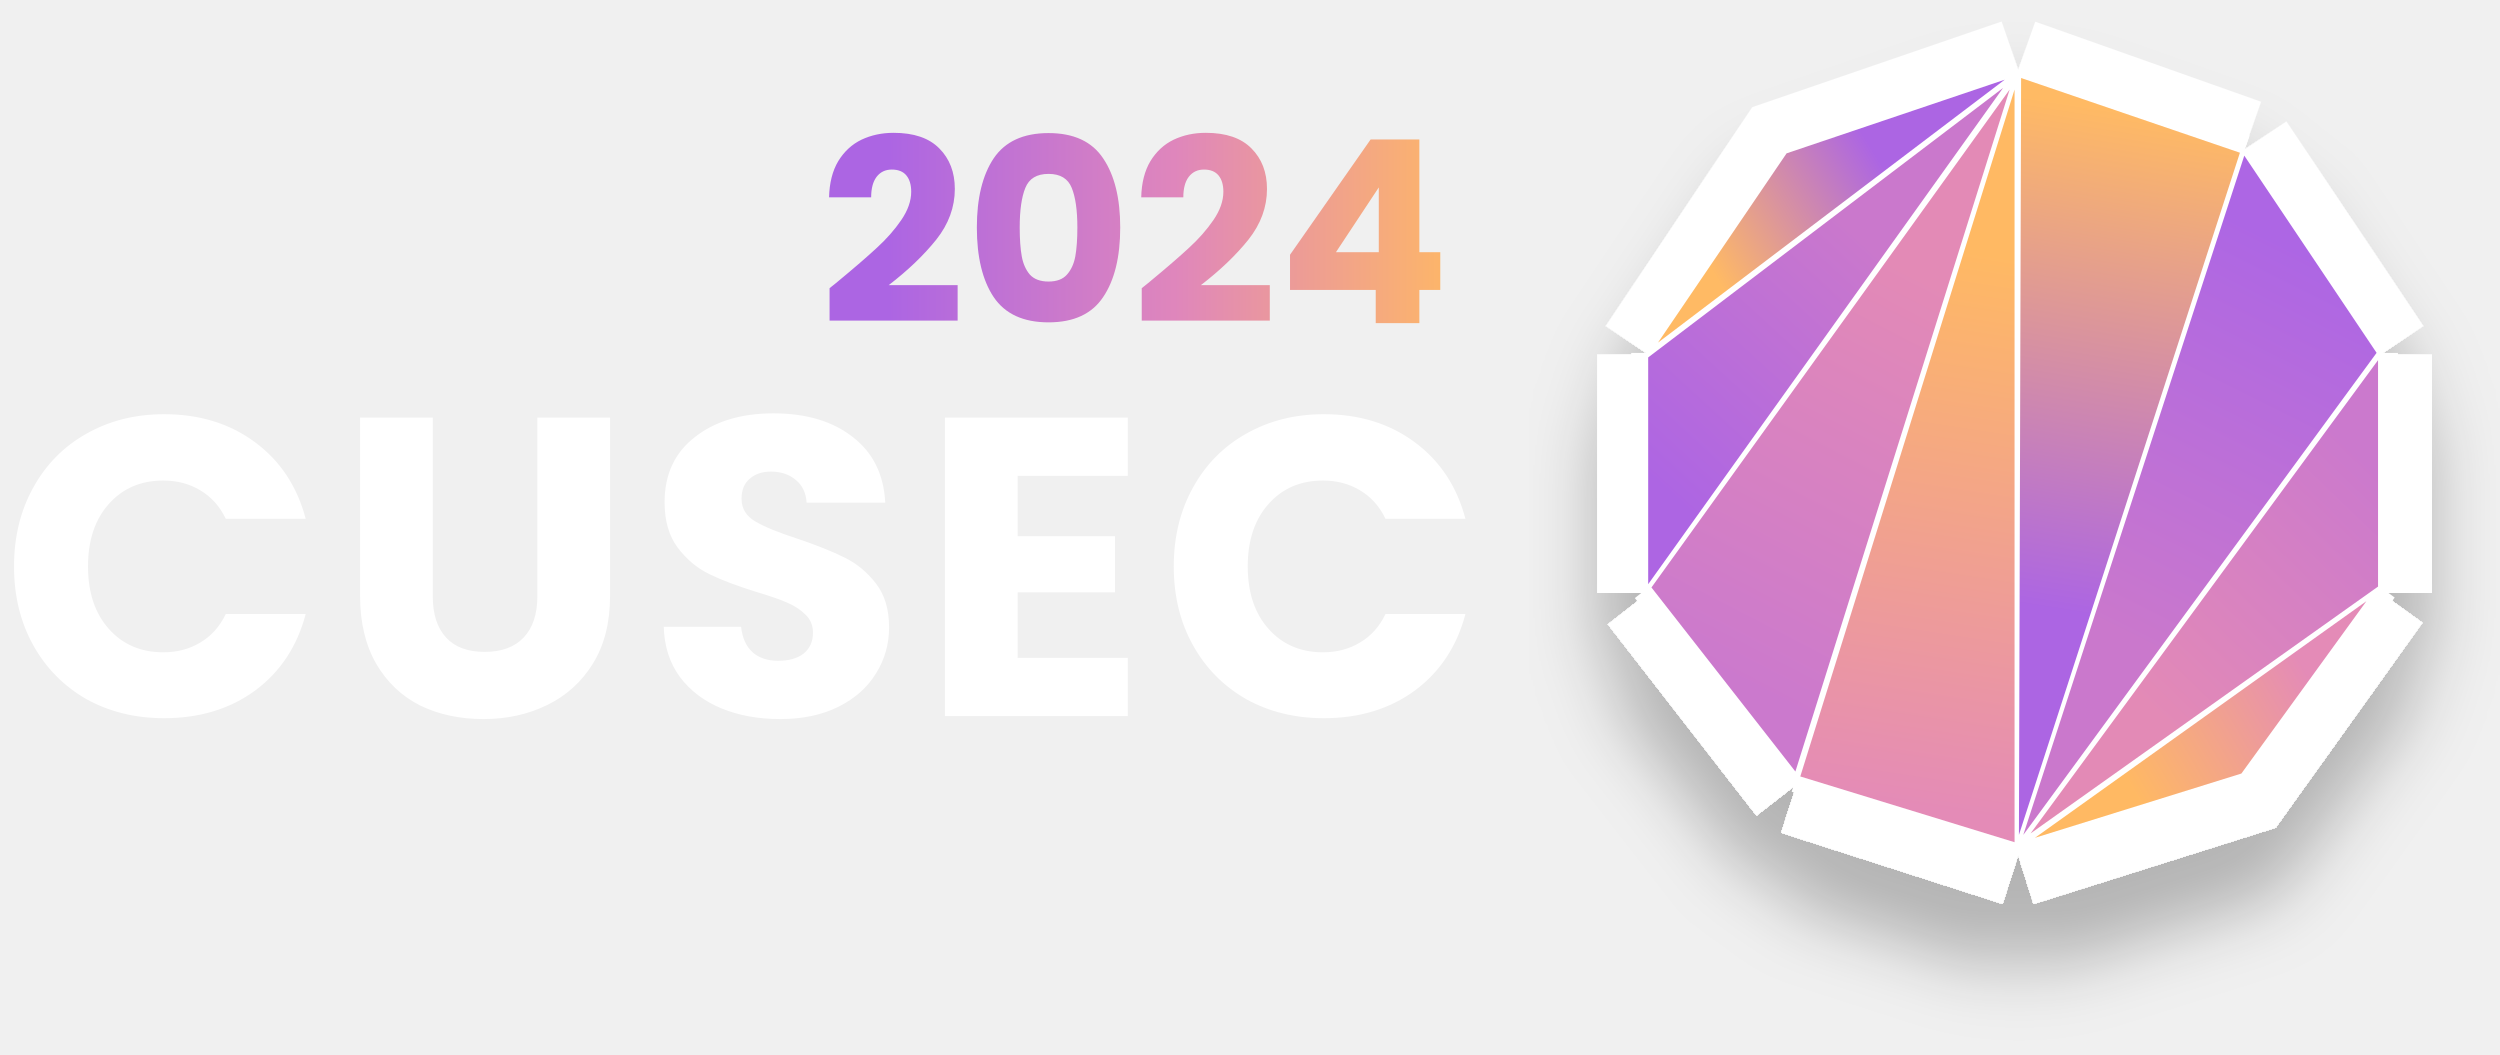
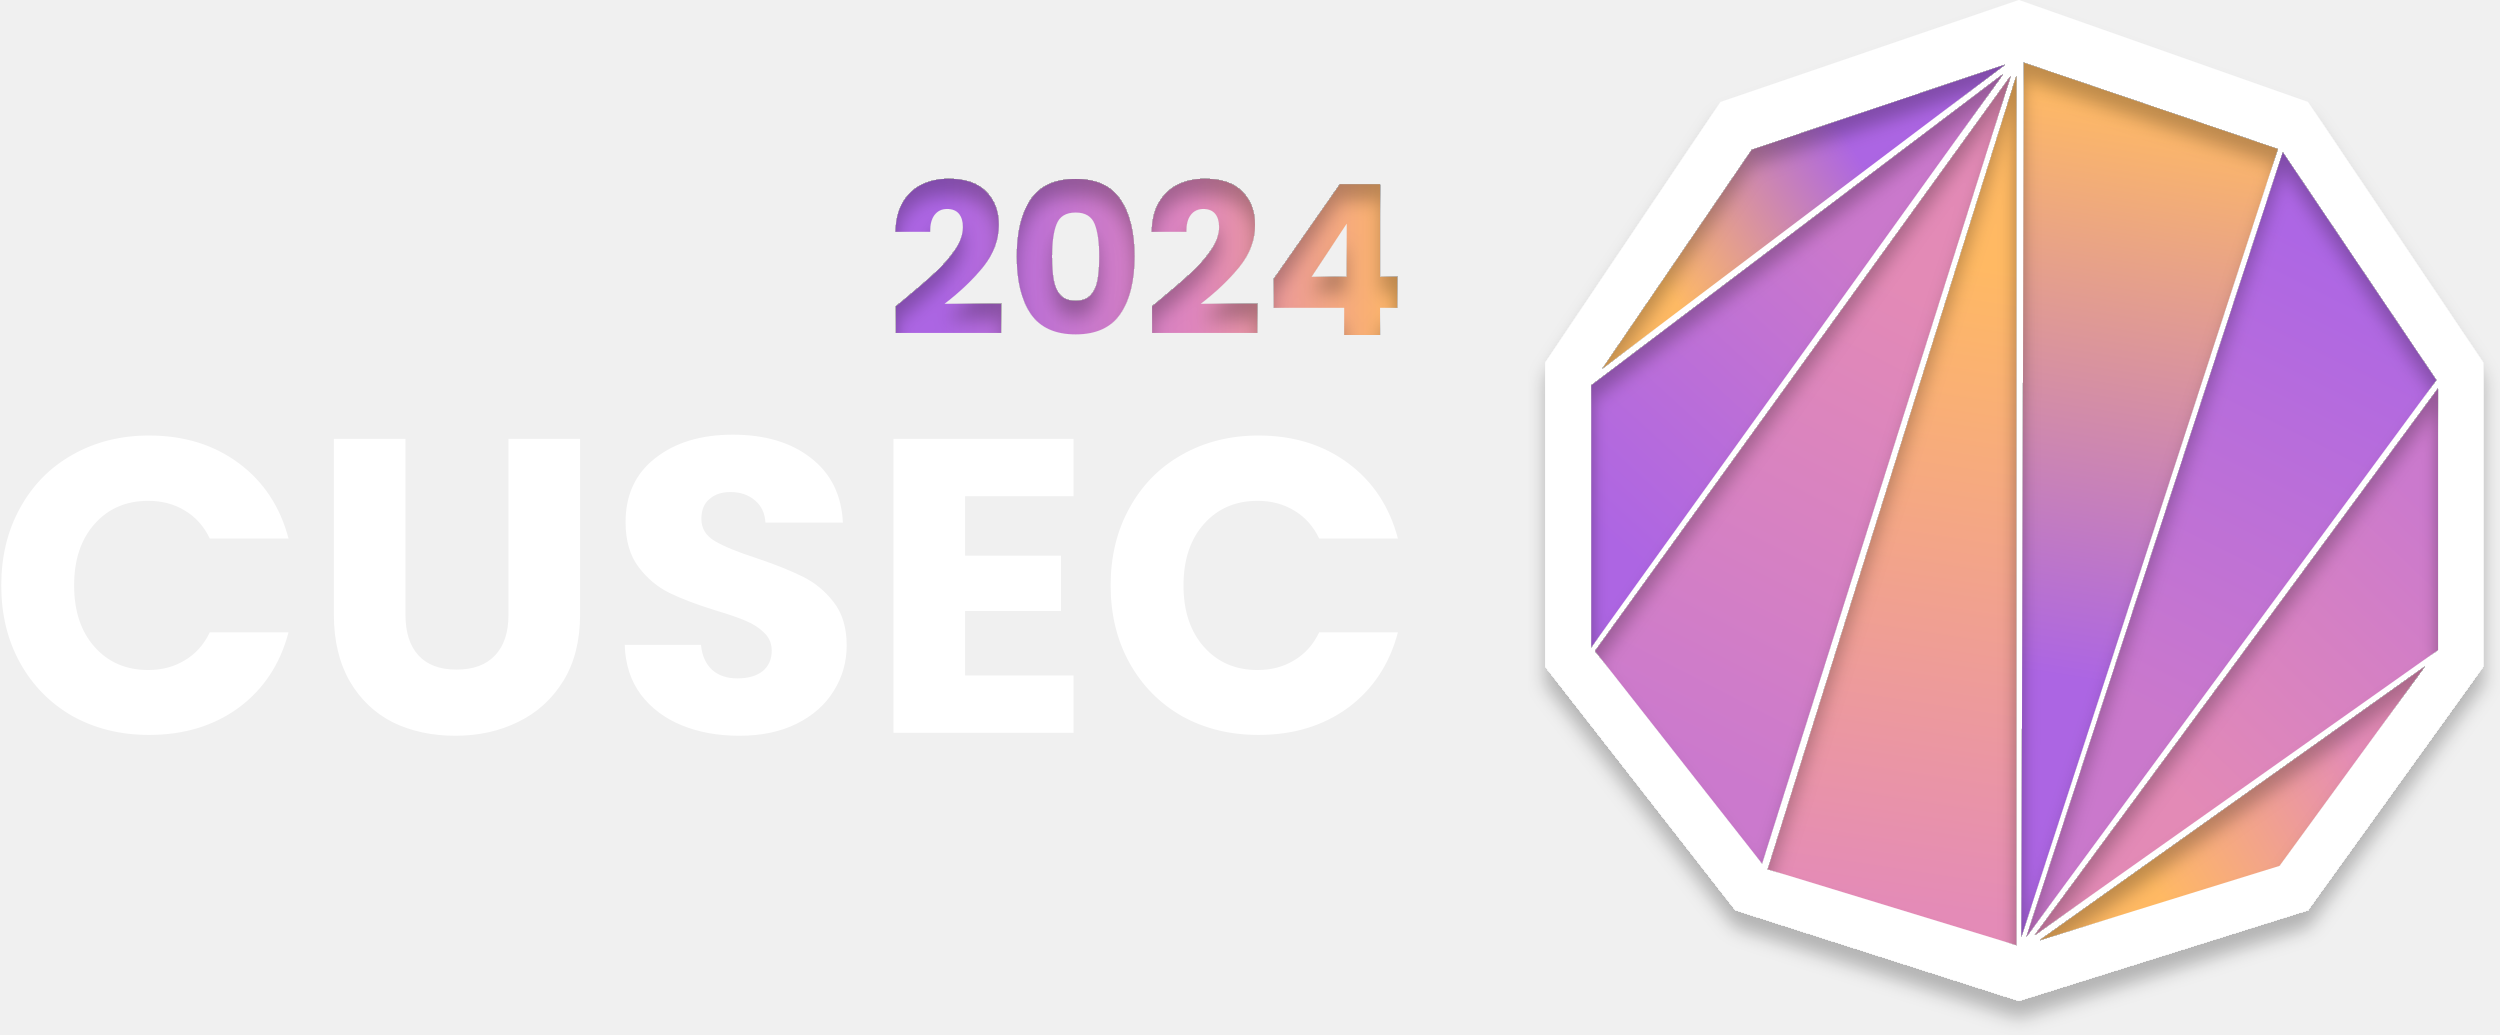
- <svg xmlns="http://www.w3.org/2000/svg" width="147" height="62" viewBox="0 0 147 62" fill="none">
-   <path d="M0.825 33.306C0.825 31.572 1.2 30.03 1.95 28.68C2.7 27.314 3.742 26.256 5.075 25.506C6.425 24.739 7.95 24.355 9.65 24.355C11.733 24.355 13.517 24.905 15 26.006C16.483 27.105 17.475 28.605 17.975 30.506H13.275C12.925 29.772 12.425 29.214 11.775 28.831C11.142 28.447 10.417 28.256 9.6 28.256C8.283 28.256 7.217 28.714 6.4 29.631C5.583 30.547 5.175 31.772 5.175 33.306C5.175 34.839 5.583 36.064 6.4 36.98C7.217 37.897 8.283 38.355 9.6 38.355C10.417 38.355 11.142 38.164 11.775 37.781C12.425 37.397 12.925 36.839 13.275 36.105H17.975C17.475 38.005 16.483 39.505 15 40.605C13.517 41.689 11.733 42.23 9.65 42.23C7.95 42.23 6.425 41.855 5.075 41.105C3.742 40.339 2.7 39.281 1.95 37.931C1.2 36.581 0.825 35.039 0.825 33.306ZM25.447 24.555V35.056C25.447 36.105 25.705 36.914 26.222 37.48C26.739 38.047 27.497 38.331 28.497 38.331C29.497 38.331 30.264 38.047 30.797 37.48C31.33 36.914 31.597 36.105 31.597 35.056V24.555H35.872V35.031C35.872 36.597 35.539 37.922 34.872 39.005C34.205 40.089 33.305 40.906 32.172 41.456C31.055 42.005 29.805 42.281 28.422 42.281C27.039 42.281 25.797 42.014 24.697 41.48C23.614 40.931 22.755 40.114 22.122 39.031C21.489 37.931 21.172 36.597 21.172 35.031V24.555H25.447ZM45.878 42.281C44.594 42.281 43.444 42.072 42.428 41.656C41.411 41.239 40.594 40.622 39.978 39.806C39.378 38.989 39.061 38.005 39.028 36.855H43.578C43.645 37.505 43.87 38.005 44.253 38.355C44.636 38.689 45.136 38.855 45.753 38.855C46.386 38.855 46.886 38.714 47.253 38.431C47.62 38.13 47.803 37.722 47.803 37.206C47.803 36.772 47.653 36.414 47.353 36.13C47.069 35.847 46.711 35.614 46.278 35.431C45.861 35.247 45.261 35.039 44.478 34.806C43.344 34.456 42.419 34.105 41.703 33.755C40.986 33.406 40.37 32.889 39.853 32.206C39.336 31.522 39.078 30.631 39.078 29.53C39.078 27.897 39.669 26.622 40.853 25.706C42.036 24.772 43.578 24.305 45.478 24.305C47.411 24.305 48.969 24.772 50.153 25.706C51.336 26.622 51.969 27.905 52.053 29.555H47.428C47.395 28.989 47.186 28.547 46.803 28.23C46.419 27.897 45.928 27.73 45.328 27.73C44.811 27.73 44.395 27.872 44.078 28.155C43.761 28.422 43.603 28.814 43.603 29.331C43.603 29.897 43.87 30.339 44.403 30.655C44.936 30.972 45.77 31.314 46.903 31.68C48.036 32.064 48.953 32.431 49.653 32.781C50.37 33.13 50.986 33.639 51.503 34.306C52.02 34.972 52.278 35.831 52.278 36.88C52.278 37.88 52.02 38.789 51.503 39.605C51.003 40.422 50.27 41.072 49.303 41.556C48.336 42.039 47.194 42.281 45.878 42.281ZM59.838 27.98V31.53H65.563V34.831H59.838V38.681H66.313V42.105H55.563V24.555H66.313V27.98H59.838ZM69.017 33.306C69.017 31.572 69.392 30.03 70.142 28.68C70.892 27.314 71.934 26.256 73.267 25.506C74.617 24.739 76.142 24.355 77.842 24.355C79.925 24.355 81.709 24.905 83.192 26.006C84.675 27.105 85.667 28.605 86.167 30.506H81.467C81.117 29.772 80.617 29.214 79.967 28.831C79.334 28.447 78.609 28.256 77.792 28.256C76.475 28.256 75.409 28.714 74.592 29.631C73.775 30.547 73.367 31.772 73.367 33.306C73.367 34.839 73.775 36.064 74.592 36.98C75.409 37.897 76.475 38.355 77.792 38.355C78.609 38.355 79.334 38.164 79.967 37.781C80.617 37.397 81.117 36.839 81.467 36.105H86.167C85.667 38.005 84.675 39.505 83.192 40.605C81.709 41.689 79.925 42.23 77.842 42.23C76.142 42.23 74.617 41.855 73.267 41.105C71.934 40.339 70.892 39.281 70.142 37.931C69.392 36.581 69.017 35.039 69.017 33.306Z" fill="white" />
-   <path d="M48.779 16.945C49.119 16.675 49.274 16.55 49.244 16.57C50.224 15.76 50.994 15.095 51.554 14.575C52.124 14.055 52.604 13.51 52.994 12.94C53.384 12.37 53.579 11.815 53.579 11.275C53.579 10.865 53.484 10.545 53.294 10.315C53.104 10.085 52.819 9.97 52.439 9.97C52.059 9.97 51.759 10.115 51.539 10.405C51.329 10.685 51.224 11.085 51.224 11.605H48.749C48.769 10.755 48.949 10.045 49.289 9.475C49.639 8.905 50.094 8.485 50.654 8.215C51.224 7.945 51.854 7.81 52.544 7.81C53.734 7.81 54.629 8.115 55.229 8.725C55.839 9.335 56.144 10.13 56.144 11.11C56.144 12.18 55.779 13.175 55.049 14.095C54.319 15.005 53.389 15.895 52.259 16.765H56.309V18.85H48.779V16.945ZM57.439 13.375C57.439 11.655 57.769 10.3 58.429 9.31C59.099 8.32 60.174 7.825 61.654 7.825C63.134 7.825 64.204 8.32 64.864 9.31C65.534 10.3 65.869 11.655 65.869 13.375C65.869 15.115 65.534 16.48 64.864 17.47C64.204 18.46 63.134 18.955 61.654 18.955C60.174 18.955 59.099 18.46 58.429 17.47C57.769 16.48 57.439 15.115 57.439 13.375ZM63.349 13.375C63.349 12.365 63.239 11.59 63.019 11.05C62.799 10.5 62.344 10.225 61.654 10.225C60.964 10.225 60.509 10.5 60.289 11.05C60.069 11.59 59.959 12.365 59.959 13.375C59.959 14.055 59.999 14.62 60.079 15.07C60.159 15.51 60.319 15.87 60.559 16.15C60.809 16.42 61.174 16.555 61.654 16.555C62.134 16.555 62.494 16.42 62.734 16.15C62.984 15.87 63.149 15.51 63.229 15.07C63.309 14.62 63.349 14.055 63.349 13.375ZM67.134 16.945C67.474 16.675 67.629 16.55 67.599 16.57C68.579 15.76 69.349 15.095 69.909 14.575C70.479 14.055 70.959 13.51 71.349 12.94C71.739 12.37 71.934 11.815 71.934 11.275C71.934 10.865 71.839 10.545 71.649 10.315C71.459 10.085 71.174 9.97 70.794 9.97C70.414 9.97 70.114 10.115 69.894 10.405C69.684 10.685 69.579 11.085 69.579 11.605H67.104C67.124 10.755 67.304 10.045 67.644 9.475C67.994 8.905 68.449 8.485 69.009 8.215C69.579 7.945 70.209 7.81 70.899 7.81C72.089 7.81 72.984 8.115 73.584 8.725C74.194 9.335 74.499 10.13 74.499 11.11C74.499 12.18 74.134 13.175 73.404 14.095C72.674 15.005 71.744 15.895 70.614 16.765H74.664V18.85H67.134V16.945ZM75.853 17.05V14.98L80.593 8.2H83.458V14.83H84.688V17.05H83.458V19H80.893V17.05H75.853ZM81.073 11.02L78.553 14.83H81.073V11.02Z" fill="url(#paint0_linear_399_4699)" />
-   <g filter="url(#filter0_d_399_4699)">
-     <path d="M118.67 50.294L105.65 46.111L96.913 34.869V20.838L104.965 8.812L118.67 4.105L131.948 8.812L140 20.838V34.869L131.948 46.111L118.67 50.294Z" fill="white" />
-     <path d="M118.67 4.105V50.294M118.67 4.105L105.65 46.111M118.67 4.105L96.913 34.869M118.67 4.105L96.913 20.838M118.67 4.105L104.965 8.812L96.913 20.838M118.67 4.105L131.948 8.812M118.67 50.294L105.65 46.111M118.67 50.294L131.948 46.111L140 34.869M118.67 50.294L140 34.869M118.67 50.294L140 20.838M118.67 50.294L131.948 8.812M105.65 46.111L96.913 34.869M96.913 34.869V20.838M140 34.869V20.838M140 20.838L131.948 8.812" stroke="white" stroke-width="6" />
+ <svg xmlns="http://www.w3.org/2000/svg" width="597" height="247" viewBox="0 0 597 247" fill="none">
+   <g filter="url(#filter0_d_483_5280)">
+     <path d="M482.113 239L414.423 217.355L369 159.183V86.581L410.861 24.351L482.113 0L551.139 24.351L593 86.581V159.183L551.139 217.355L482.113 239Z" fill="white" />
  </g>
-   <path d="M118.67 49.715L105.65 45.602L96.913 34.547V20.751L104.965 8.926L118.67 4.299L131.948 8.926L140 20.751V34.547L131.948 45.602L118.67 49.715Z" fill="white" />
-   <path d="M118.67 4.299V49.715M118.67 4.299L105.65 45.602M118.67 4.299L96.913 34.547M118.67 4.299L96.913 20.751M118.67 4.299L104.965 8.926L96.913 20.751M118.67 4.299L131.948 8.926M118.67 49.715L105.65 45.602M118.67 49.715L131.948 45.602L140 34.547M118.67 49.715L140 34.547M118.67 49.715L140 20.751M118.67 49.715L131.948 8.926M105.65 45.602L96.913 34.547M96.913 34.547V20.751M140 34.547V20.751M140 20.751L131.948 8.926" stroke="white" stroke-width="2" />
-   <path d="M105.857 45.656L118.456 5.265V49.522L105.857 45.656Z" fill="url(#paint1_linear_399_4699)" />
-   <path d="M105.569 45.366L97.105 34.543L118.168 5.265L105.569 45.366Z" fill="url(#paint2_linear_399_4699)" />
-   <path d="M96.913 34.351V21.016L117.783 5.168L96.913 34.351Z" fill="url(#paint3_linear_399_4699)" />
-   <path d="M105.051 9.017L97.49 20.146L117.879 4.685L105.051 9.017Z" fill="url(#paint4_linear_399_4699)" />
-   <path d="M131.707 8.98L118.713 49.092L118.841 4.588L131.707 8.98Z" fill="url(#paint5_linear_399_4699)" />
-   <path d="M131.964 9.152L139.744 20.747L118.969 49.092L131.964 9.152Z" fill="url(#paint6_linear_399_4699)" />
-   <path d="M139.829 21.177L139.829 34.49L119.397 49.006L139.829 21.177Z" fill="url(#paint7_linear_399_4699)" />
-   <path d="M131.793 45.484L139.145 35.349L119.653 49.264L131.793 45.484Z" fill="url(#paint8_linear_399_4699)" />
+   <g filter="url(#filter1_i_483_5280)">
+     <path d="M213.95 73.15C215.083 72.25 215.6 71.833 215.5 71.9C218.767 69.2 221.333 66.983 223.2 65.25C225.1 63.517 226.7 61.7 228 59.8C229.3 57.9 229.95 56.05 229.95 54.25C229.95 52.883 229.633 51.817 229 51.05C228.367 50.283 227.417 49.9 226.15 49.9C224.883 49.9 223.883 50.383 223.15 51.35C222.45 52.283 222.1 53.617 222.1 55.35H213.85C213.917 52.517 214.517 50.15 215.65 48.25C216.817 46.35 218.333 44.95 220.2 44.05C222.1 43.15 224.2 42.7 226.5 42.7C230.467 42.7 233.45 43.717 235.45 45.75C237.483 47.783 238.5 50.433 238.5 53.7C238.5 57.267 237.283 60.583 234.85 63.65C232.417 66.683 229.317 69.65 225.55 72.55H239.05V79.5H213.95V73.15ZM242.814 61.25C242.814 55.517 243.914 51 246.114 47.7C248.348 44.4 251.931 42.75 256.864 42.75C261.798 42.75 265.364 44.4 267.564 47.7C269.798 51 270.914 55.517 270.914 61.25C270.914 67.05 269.798 71.6 267.564 74.9C265.364 78.2 261.798 79.85 256.864 79.85C251.931 79.85 248.348 78.2 246.114 74.9C243.914 71.6 242.814 67.05 242.814 61.25ZM262.514 61.25C262.514 57.883 262.148 55.3 261.414 53.5C260.681 51.667 259.164 50.75 256.864 50.75C254.564 50.75 253.048 51.667 252.314 53.5C251.581 55.3 251.214 57.883 251.214 61.25C251.214 63.517 251.348 65.4 251.614 66.9C251.881 68.367 252.414 69.567 253.214 70.5C254.048 71.4 255.264 71.85 256.864 71.85C258.464 71.85 259.664 71.4 260.464 70.5C261.298 69.567 261.848 68.367 262.114 66.9C262.381 65.4 262.514 63.517 262.514 61.25ZM275.132 73.15C276.265 72.25 276.782 71.833 276.682 71.9C279.948 69.2 282.515 66.983 284.382 65.25C286.282 63.517 287.882 61.7 289.182 59.8C290.482 57.9 291.132 56.05 291.132 54.25C291.132 52.883 290.815 51.817 290.182 51.05C289.548 50.283 288.598 49.9 287.332 49.9C286.065 49.9 285.065 50.383 284.332 51.35C283.632 52.283 283.282 53.617 283.282 55.35H275.032C275.098 52.517 275.698 50.15 276.832 48.25C277.998 46.35 279.515 44.95 281.382 44.05C283.282 43.15 285.382 42.7 287.682 42.7C291.648 42.7 294.632 43.717 296.632 45.75C298.665 47.783 299.682 50.433 299.682 53.7C299.682 57.267 298.465 60.583 296.032 63.65C293.598 66.683 290.498 69.65 286.732 72.55H300.232V79.5H275.132V73.15ZM304.196 73.5V66.6L319.996 44H329.546V66.1H333.646V73.5H329.546V80H320.996V73.5H304.196ZM321.596 53.4L313.196 66.1H321.596V53.4Z" fill="url(#paint0_linear_483_5280)" />
+   </g>
+   <path d="M0.3 139.8C0.3 132.867 1.8 126.7 4.8 121.3C7.8 115.833 11.967 111.6 17.3 108.6C22.7 105.533 28.8 104 35.6 104C43.933 104 51.067 106.2 57 110.6C62.933 115 66.9 121 68.9 128.6H50.1C48.7 125.667 46.7 123.433 44.1 121.9C41.567 120.367 38.667 119.6 35.4 119.6C30.133 119.6 25.867 121.433 22.6 125.1C19.333 128.767 17.7 133.667 17.7 139.8C17.7 145.933 19.333 150.833 22.6 154.5C25.867 158.167 30.133 160 35.4 160C38.667 160 41.567 159.233 44.1 157.7C46.7 156.167 48.7 153.933 50.1 151H68.9C66.9 158.6 62.933 164.6 57 169C51.067 173.333 43.933 175.5 35.6 175.5C28.8 175.5 22.7 174 17.3 171C11.967 167.933 7.8 163.7 4.8 158.3C1.8 152.9 0.3 146.733 0.3 139.8ZM96.826 104.8V146.8C96.826 151 97.859 154.233 99.926 156.5C101.993 158.767 105.026 159.9 109.026 159.9C113.026 159.9 116.093 158.767 118.226 156.5C120.359 154.233 121.426 151 121.426 146.8V104.8H138.526V146.7C138.526 152.967 137.193 158.267 134.526 162.6C131.859 166.933 128.259 170.2 123.726 172.4C119.259 174.6 114.259 175.7 108.726 175.7C103.193 175.7 98.226 174.633 93.826 172.5C89.493 170.3 86.059 167.033 83.526 162.7C80.993 158.3 79.726 152.967 79.726 146.7V104.8H96.826ZM176.588 175.7C171.454 175.7 166.854 174.867 162.788 173.2C158.721 171.533 155.454 169.067 152.988 165.8C150.588 162.533 149.321 158.6 149.188 154H167.388C167.654 156.6 168.554 158.6 170.088 160C171.621 161.333 173.621 162 176.088 162C178.621 162 180.621 161.433 182.088 160.3C183.554 159.1 184.288 157.467 184.288 155.4C184.288 153.667 183.688 152.233 182.488 151.1C181.354 149.967 179.921 149.033 178.188 148.3C176.521 147.567 174.121 146.733 170.988 145.8C166.454 144.4 162.754 143 159.888 141.6C157.021 140.2 154.554 138.133 152.488 135.4C150.421 132.667 149.388 129.1 149.388 124.7C149.388 118.167 151.754 113.067 156.488 109.4C161.221 105.667 167.388 103.8 174.988 103.8C182.721 103.8 188.954 105.667 193.688 109.4C198.421 113.067 200.954 118.2 201.288 124.8H182.788C182.654 122.533 181.821 120.767 180.288 119.5C178.754 118.167 176.788 117.5 174.388 117.5C172.321 117.5 170.654 118.067 169.388 119.2C168.121 120.267 167.488 121.833 167.488 123.9C167.488 126.167 168.554 127.933 170.688 129.2C172.821 130.467 176.154 131.833 180.688 133.3C185.221 134.833 188.888 136.3 191.688 137.7C194.554 139.1 197.021 141.133 199.088 143.8C201.154 146.467 202.188 149.9 202.188 154.1C202.188 158.1 201.154 161.733 199.088 165C197.088 168.267 194.154 170.867 190.288 172.8C186.421 174.733 181.854 175.7 176.588 175.7ZM230.465 118.5V132.7H253.365V145.9H230.465V161.3H256.365V175H213.365V104.8H256.365V118.5H230.465ZM265.221 139.8C265.221 132.867 266.721 126.7 269.721 121.3C272.721 115.833 276.887 111.6 282.221 108.6C287.621 105.533 293.721 104 300.521 104C308.854 104 315.987 106.2 321.921 110.6C327.854 115 331.821 121 333.821 128.6H315.021C313.621 125.667 311.621 123.433 309.021 121.9C306.487 120.367 303.587 119.6 300.321 119.6C295.054 119.6 290.787 121.433 287.521 125.1C284.254 128.767 282.621 133.667 282.621 139.8C282.621 145.933 284.254 150.833 287.521 154.5C290.787 158.167 295.054 160 300.321 160C303.587 160 306.487 159.233 309.021 157.7C311.621 156.167 313.621 153.933 315.021 151H333.821C331.821 158.6 327.854 164.6 321.921 169C315.987 173.333 308.854 175.5 300.521 175.5C293.721 175.5 287.621 174 282.221 171C276.887 167.933 272.721 163.7 269.721 158.3C266.721 152.9 265.221 146.733 265.221 139.8Z" fill="white" />
+   <g filter="url(#filter2_i_483_5280)">
+     <path d="M422.141 207.578L481.5 18.172V225.703L422.141 207.578Z" fill="url(#paint1_linear_483_5280)" />
+   </g>
+   <g filter="url(#filter3_i_483_5280)">
+     <path d="M420.781 206.219L380.906 155.465L480.141 18.172L420.781 206.219Z" fill="url(#paint2_linear_483_5280)" />
+   </g>
+   <g filter="url(#filter4_i_483_5280)">
+     <path d="M380 154.562V92.031L478.328 17.719L380 154.562Z" fill="url(#paint3_linear_483_5280)" />
+   </g>
+   <g filter="url(#filter5_i_483_5280)">
+     <path d="M418.342 35.769L382.719 87.953L478.781 15.453L418.342 35.769Z" fill="url(#paint4_linear_483_5280)" />
+   </g>
+   <g filter="url(#filter6_i_483_5280)">
+     <path d="M543.931 35.592L482.709 223.689L483.313 15L543.931 35.592Z" fill="url(#paint5_linear_483_5280)" />
+   </g>
+   <g filter="url(#filter7_i_483_5280)">
+     <path d="M545.139 36.398L581.792 90.772L483.917 223.689L545.139 36.398Z" fill="url(#paint6_linear_483_5280)" />
+   </g>
+   <g filter="url(#filter8_i_483_5280)">
+     <path d="M582.195 92.786L582.195 155.217L485.931 223.286L582.195 92.786Z" fill="url(#paint7_linear_483_5280)" />
+   </g>
+   <g filter="url(#filter9_i_483_5280)">
+     <path d="M544.334 206.772L578.972 159.245L487.139 224.495L544.334 206.772Z" fill="url(#paint8_linear_483_5280)" />
+   </g>
  <defs>
-     <filter id="filter0_d_399_4699" x="89.913" y="0.928" width="57.087" height="60.514" filterUnits="userSpaceOnUse" color-interpolation-filters="sRGB">
+     <filter id="filter0_d_483_5280" x="365" y="0" width="232" height="247" filterUnits="userSpaceOnUse" color-interpolation-filters="sRGB">
      <feFlood flood-opacity="0" result="BackgroundImageFix" />
      <feColorMatrix in="SourceAlpha" type="matrix" values="0 0 0 0 0 0 0 0 0 0 0 0 0 0 0 0 0 0 127 0" result="hardAlpha" />
      <feOffset dy="4" />
      <feGaussianBlur stdDeviation="2" />
      <feComposite in2="hardAlpha" operator="out" />
      <feColorMatrix type="matrix" values="0 0 0 0 0 0 0 0 0 0 0 0 0 0 0 0 0 0 0.25 0" />
-       <feBlend mode="normal" in2="BackgroundImageFix" result="effect1_dropShadow_399_4699" />
-       <feBlend mode="normal" in="SourceGraphic" in2="effect1_dropShadow_399_4699" result="shape" />
+       <feBlend mode="normal" in2="BackgroundImageFix" result="effect1_dropShadow_483_5280" />
+       <feBlend mode="normal" in="SourceGraphic" in2="effect1_dropShadow_483_5280" result="shape" />
    </filter>
-     <linearGradient id="paint0_linear_399_4699" x1="52.225" y1="13.5" x2="86.194" y2="13.5" gradientUnits="userSpaceOnUse">
+     <filter id="filter1_i_483_5280" x="213.85" y="42.7" width="119.796" height="41.3" filterUnits="userSpaceOnUse" color-interpolation-filters="sRGB">
+       <feFlood flood-opacity="0" result="BackgroundImageFix" />
+       <feBlend mode="normal" in="SourceGraphic" in2="BackgroundImageFix" result="shape" />
+       <feColorMatrix in="SourceAlpha" type="matrix" values="0 0 0 0 0 0 0 0 0 0 0 0 0 0 0 0 0 0 127 0" result="hardAlpha" />
+       <feOffset dy="4" />
+       <feGaussianBlur stdDeviation="2" />
+       <feComposite in2="hardAlpha" operator="arithmetic" k2="-1" k3="1" />
+       <feColorMatrix type="matrix" values="0 0 0 0 0 0 0 0 0 0 0 0 0 0 0 0 0 0 0.25 0" />
+       <feBlend mode="normal" in2="shape" result="effect1_innerShadow_483_5280" />
+     </filter>
+     <filter id="filter2_i_483_5280" x="422.141" y="18.172" width="59.359" height="211.531" filterUnits="userSpaceOnUse" color-interpolation-filters="sRGB">
+       <feFlood flood-opacity="0" result="BackgroundImageFix" />
+       <feBlend mode="normal" in="SourceGraphic" in2="BackgroundImageFix" result="shape" />
+       <feColorMatrix in="SourceAlpha" type="matrix" values="0 0 0 0 0 0 0 0 0 0 0 0 0 0 0 0 0 0 127 0" result="hardAlpha" />
+       <feOffset dy="4" />
+       <feGaussianBlur stdDeviation="2" />
+       <feComposite in2="hardAlpha" operator="arithmetic" k2="-1" k3="1" />
+       <feColorMatrix type="matrix" values="0 0 0 0 0 0 0 0 0 0 0 0 0 0 0 0 0 0 0.25 0" />
+       <feBlend mode="normal" in2="shape" result="effect1_innerShadow_483_5280" />
+     </filter>
+     <filter id="filter3_i_483_5280" x="380.906" y="18.172" width="99.234" height="192.047" filterUnits="userSpaceOnUse" color-interpolation-filters="sRGB">
+       <feFlood flood-opacity="0" result="BackgroundImageFix" />
+       <feBlend mode="normal" in="SourceGraphic" in2="BackgroundImageFix" result="shape" />
+       <feColorMatrix in="SourceAlpha" type="matrix" values="0 0 0 0 0 0 0 0 0 0 0 0 0 0 0 0 0 0 127 0" result="hardAlpha" />
+       <feOffset dy="4" />
+       <feGaussianBlur stdDeviation="2" />
+       <feComposite in2="hardAlpha" operator="arithmetic" k2="-1" k3="1" />
+       <feColorMatrix type="matrix" values="0 0 0 0 0 0 0 0 0 0 0 0 0 0 0 0 0 0 0.25 0" />
+       <feBlend mode="normal" in2="shape" result="effect1_innerShadow_483_5280" />
+     </filter>
+     <filter id="filter4_i_483_5280" x="380" y="17.719" width="98.328" height="140.844" filterUnits="userSpaceOnUse" color-interpolation-filters="sRGB">
+       <feFlood flood-opacity="0" result="BackgroundImageFix" />
+       <feBlend mode="normal" in="SourceGraphic" in2="BackgroundImageFix" result="shape" />
+       <feColorMatrix in="SourceAlpha" type="matrix" values="0 0 0 0 0 0 0 0 0 0 0 0 0 0 0 0 0 0 127 0" result="hardAlpha" />
+       <feOffset dy="4" />
+       <feGaussianBlur stdDeviation="2" />
+       <feComposite in2="hardAlpha" operator="arithmetic" k2="-1" k3="1" />
+       <feColorMatrix type="matrix" values="0 0 0 0 0 0 0 0 0 0 0 0 0 0 0 0 0 0 0.25 0" />
+       <feBlend mode="normal" in2="shape" result="effect1_innerShadow_483_5280" />
+     </filter>
+     <filter id="filter5_i_483_5280" x="382.719" y="15.453" width="96.062" height="76.5" filterUnits="userSpaceOnUse" color-interpolation-filters="sRGB">
+       <feFlood flood-opacity="0" result="BackgroundImageFix" />
+       <feBlend mode="normal" in="SourceGraphic" in2="BackgroundImageFix" result="shape" />
+       <feColorMatrix in="SourceAlpha" type="matrix" values="0 0 0 0 0 0 0 0 0 0 0 0 0 0 0 0 0 0 127 0" result="hardAlpha" />
+       <feOffset dy="4" />
+       <feGaussianBlur stdDeviation="2" />
+       <feComposite in2="hardAlpha" operator="arithmetic" k2="-1" k3="1" />
+       <feColorMatrix type="matrix" values="0 0 0 0 0 0 0 0 0 0 0 0 0 0 0 0 0 0 0.25 0" />
+       <feBlend mode="normal" in2="shape" result="effect1_innerShadow_483_5280" />
+     </filter>
+     <filter id="filter6_i_483_5280" x="482.708" y="15" width="61.222" height="212.689" filterUnits="userSpaceOnUse" color-interpolation-filters="sRGB">
+       <feFlood flood-opacity="0" result="BackgroundImageFix" />
+       <feBlend mode="normal" in="SourceGraphic" in2="BackgroundImageFix" result="shape" />
+       <feColorMatrix in="SourceAlpha" type="matrix" values="0 0 0 0 0 0 0 0 0 0 0 0 0 0 0 0 0 0 127 0" result="hardAlpha" />
+       <feOffset dy="4" />
+       <feGaussianBlur stdDeviation="2" />
+       <feComposite in2="hardAlpha" operator="arithmetic" k2="-1" k3="1" />
+       <feColorMatrix type="matrix" values="0 0 0 0 0 0 0 0 0 0 0 0 0 0 0 0 0 0 0.25 0" />
+       <feBlend mode="normal" in2="shape" result="effect1_innerShadow_483_5280" />
+     </filter>
+     <filter id="filter7_i_483_5280" x="483.917" y="36.398" width="97.875" height="191.292" filterUnits="userSpaceOnUse" color-interpolation-filters="sRGB">
+       <feFlood flood-opacity="0" result="BackgroundImageFix" />
+       <feBlend mode="normal" in="SourceGraphic" in2="BackgroundImageFix" result="shape" />
+       <feColorMatrix in="SourceAlpha" type="matrix" values="0 0 0 0 0 0 0 0 0 0 0 0 0 0 0 0 0 0 127 0" result="hardAlpha" />
+       <feOffset dy="4" />
+       <feGaussianBlur stdDeviation="2" />
+       <feComposite in2="hardAlpha" operator="arithmetic" k2="-1" k3="1" />
+       <feColorMatrix type="matrix" values="0 0 0 0 0 0 0 0 0 0 0 0 0 0 0 0 0 0 0.25 0" />
+       <feBlend mode="normal" in2="shape" result="effect1_innerShadow_483_5280" />
+     </filter>
+     <filter id="filter8_i_483_5280" x="485.931" y="92.786" width="96.264" height="134.5" filterUnits="userSpaceOnUse" color-interpolation-filters="sRGB">
+       <feFlood flood-opacity="0" result="BackgroundImageFix" />
+       <feBlend mode="normal" in="SourceGraphic" in2="BackgroundImageFix" result="shape" />
+       <feColorMatrix in="SourceAlpha" type="matrix" values="0 0 0 0 0 0 0 0 0 0 0 0 0 0 0 0 0 0 127 0" result="hardAlpha" />
+       <feOffset dy="4" />
+       <feGaussianBlur stdDeviation="2" />
+       <feComposite in2="hardAlpha" operator="arithmetic" k2="-1" k3="1" />
+       <feColorMatrix type="matrix" values="0 0 0 0 0 0 0 0 0 0 0 0 0 0 0 0 0 0 0.25 0" />
+       <feBlend mode="normal" in2="shape" result="effect1_innerShadow_483_5280" />
+     </filter>
+     <filter id="filter9_i_483_5280" x="487.139" y="159.245" width="91.833" height="69.25" filterUnits="userSpaceOnUse" color-interpolation-filters="sRGB">
+       <feFlood flood-opacity="0" result="BackgroundImageFix" />
+       <feBlend mode="normal" in="SourceGraphic" in2="BackgroundImageFix" result="shape" />
+       <feColorMatrix in="SourceAlpha" type="matrix" values="0 0 0 0 0 0 0 0 0 0 0 0 0 0 0 0 0 0 127 0" result="hardAlpha" />
+       <feOffset dy="4" />
+       <feGaussianBlur stdDeviation="2" />
+       <feComposite in2="hardAlpha" operator="arithmetic" k2="-1" k3="1" />
+       <feColorMatrix type="matrix" values="0 0 0 0 0 0 0 0 0 0 0 0 0 0 0 0 0 0 0.25 0" />
+       <feBlend mode="normal" in2="shape" result="effect1_innerShadow_483_5280" />
+     </filter>
+     <linearGradient id="paint0_linear_483_5280" x1="225.152" y1="62.5" x2="336" y2="62.5" gradientUnits="userSpaceOnUse">
      <stop stop-color="#AC65E3" />
-       <stop offset="0.495" stop-color="#DF86BC" />
+       <stop offset="0.545" stop-color="#DF86BC" />
      <stop offset="1" stop-color="#FFB963" />
    </linearGradient>
-     <linearGradient id="paint1_linear_399_4699" x1="118.371" y1="5.844" x2="111.978" y2="47.363" gradientUnits="userSpaceOnUse">
+     <linearGradient id="paint1_linear_483_5280" x1="481.099" y1="20.887" x2="451.254" y2="215.622" gradientUnits="userSpaceOnUse">
      <stop offset="0.219" stop-color="#FFB963" />
      <stop offset="1" stop-color="#E48BB7" />
    </linearGradient>
-     <linearGradient id="paint2_linear_399_4699" x1="118.264" y1="4.879" x2="100.385" y2="39.331" gradientUnits="userSpaceOnUse">
+     <linearGradient id="paint2_linear_483_5280" x1="480.594" y1="16.359" x2="396.981" y2="178.238" gradientUnits="userSpaceOnUse">
      <stop offset="0.318" stop-color="#E38AB6" />
      <stop offset="1" stop-color="#CB79CD" />
    </linearGradient>
-     <linearGradient id="paint3_linear_399_4699" x1="117.986" y1="4.964" x2="96.858" y2="28.013" gradientUnits="userSpaceOnUse">
+     <linearGradient id="paint3_linear_483_5280" x1="479.282" y1="16.762" x2="380.252" y2="125.306" gradientUnits="userSpaceOnUse">
      <stop offset="0.396" stop-color="#CA78CC" />
      <stop offset="1" stop-color="#AD65E3" />
    </linearGradient>
-     <linearGradient id="paint4_linear_399_4699" x1="117.879" y1="4.685" x2="100.379" y2="15.475" gradientUnits="userSpaceOnUse">
+     <linearGradient id="paint4_linear_483_5280" x1="478.781" y1="15.453" x2="396.545" y2="66.395" gradientUnits="userSpaceOnUse">
      <stop offset="0.427" stop-color="#AC65E3" />
      <stop offset="1" stop-color="#FFBA64" />
    </linearGradient>
-     <linearGradient id="paint5_linear_399_4699" x1="118.456" y1="49.092" x2="125.186" y2="6.584" gradientUnits="userSpaceOnUse">
+     <linearGradient id="paint5_linear_483_5280" x1="481.5" y1="223.689" x2="512.917" y2="24.314" gradientUnits="userSpaceOnUse">
      <stop offset="0.312" stop-color="#AC65E3" />
      <stop offset="1" stop-color="#FFBA64" />
    </linearGradient>
-     <linearGradient id="paint6_linear_399_4699" x1="118.969" y1="49.264" x2="136.11" y2="15.057" gradientUnits="userSpaceOnUse">
+     <linearGradient id="paint6_linear_483_5280" x1="483.917" y1="224.495" x2="564.069" y2="63.786" gradientUnits="userSpaceOnUse">
      <stop offset="0.344" stop-color="#CA78CC" />
      <stop offset="1" stop-color="#AD66E4" />
    </linearGradient>
-     <linearGradient id="paint7_linear_399_4699" x1="119.311" y1="49.092" x2="139.929" y2="27.715" gradientUnits="userSpaceOnUse">
+     <linearGradient id="paint7_linear_483_5280" x1="485.528" y1="223.689" x2="582.195" y2="122.995" gradientUnits="userSpaceOnUse">
      <stop offset="0.344" stop-color="#E38AB6" />
      <stop offset="1" stop-color="#CB79CD" />
    </linearGradient>
-     <linearGradient id="paint8_linear_399_4699" x1="119.653" y1="49.435" x2="135.934" y2="40.053" gradientUnits="userSpaceOnUse">
+     <linearGradient id="paint8_linear_483_5280" x1="487.139" y1="225.3" x2="563.667" y2="180.995" gradientUnits="userSpaceOnUse">
      <stop offset="0.344" stop-color="#FFB963" />
      <stop offset="1" stop-color="#E48BB7" />
    </linearGradient>
  </defs>
</svg>
